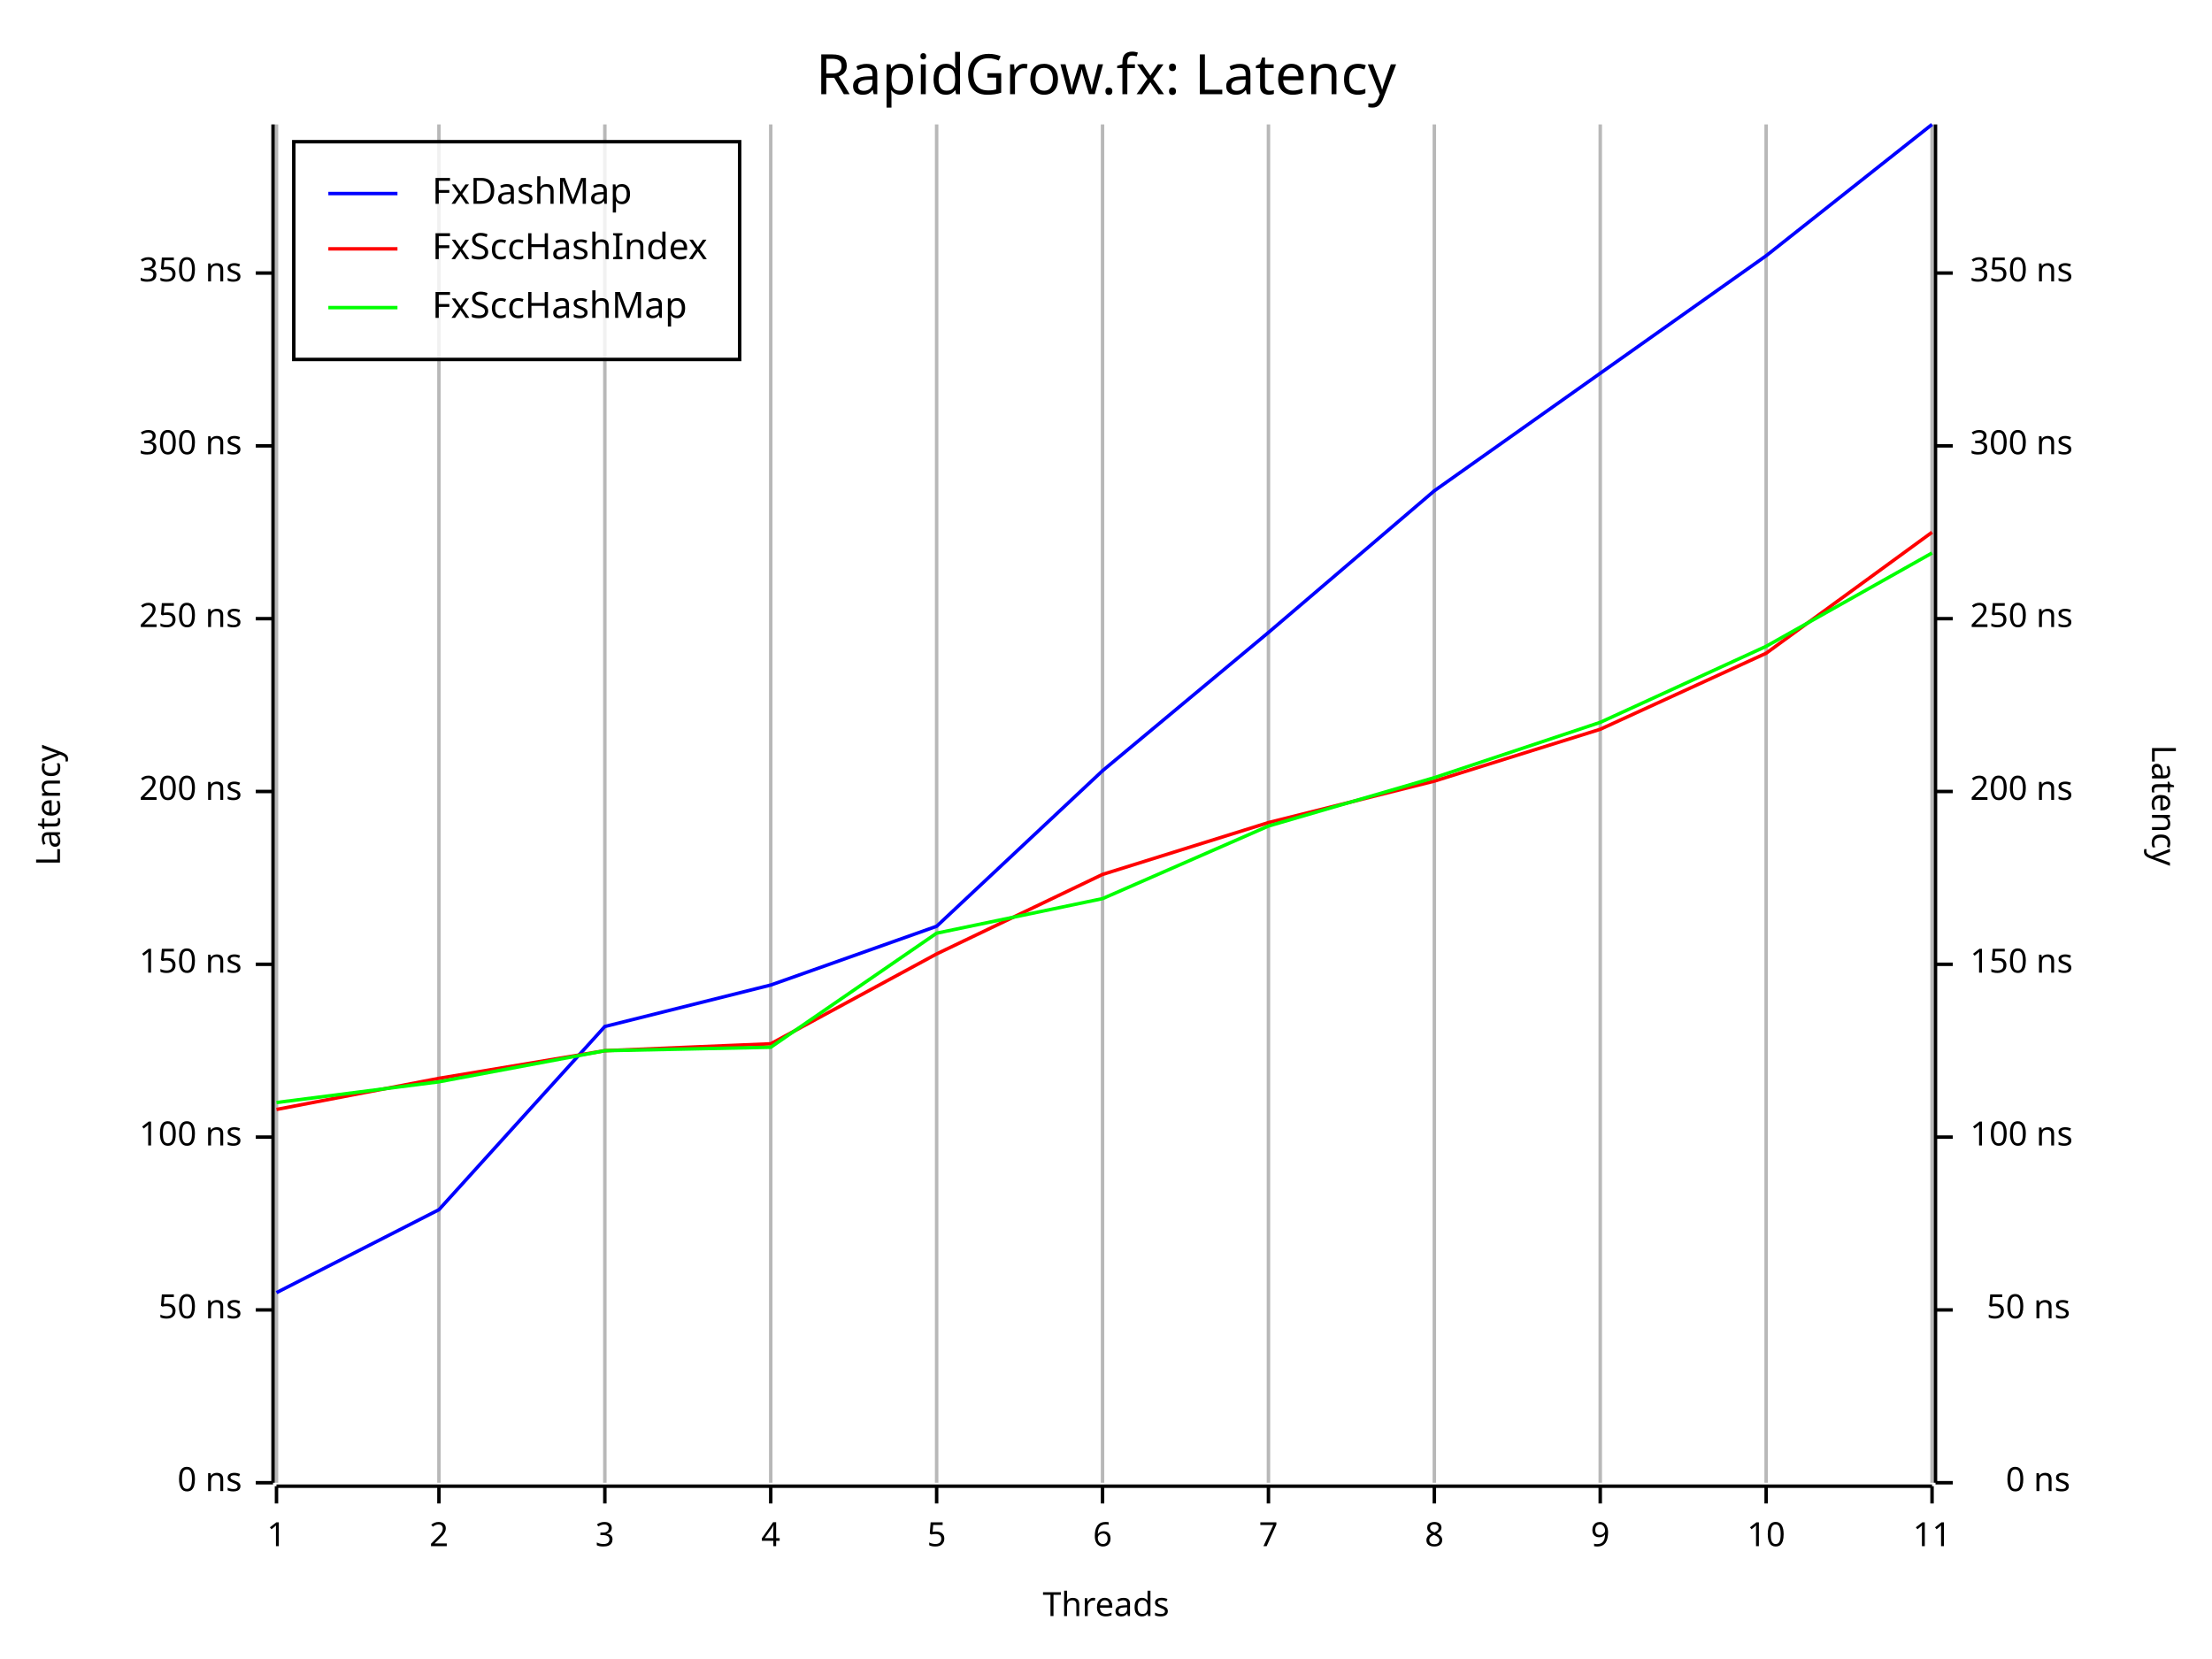
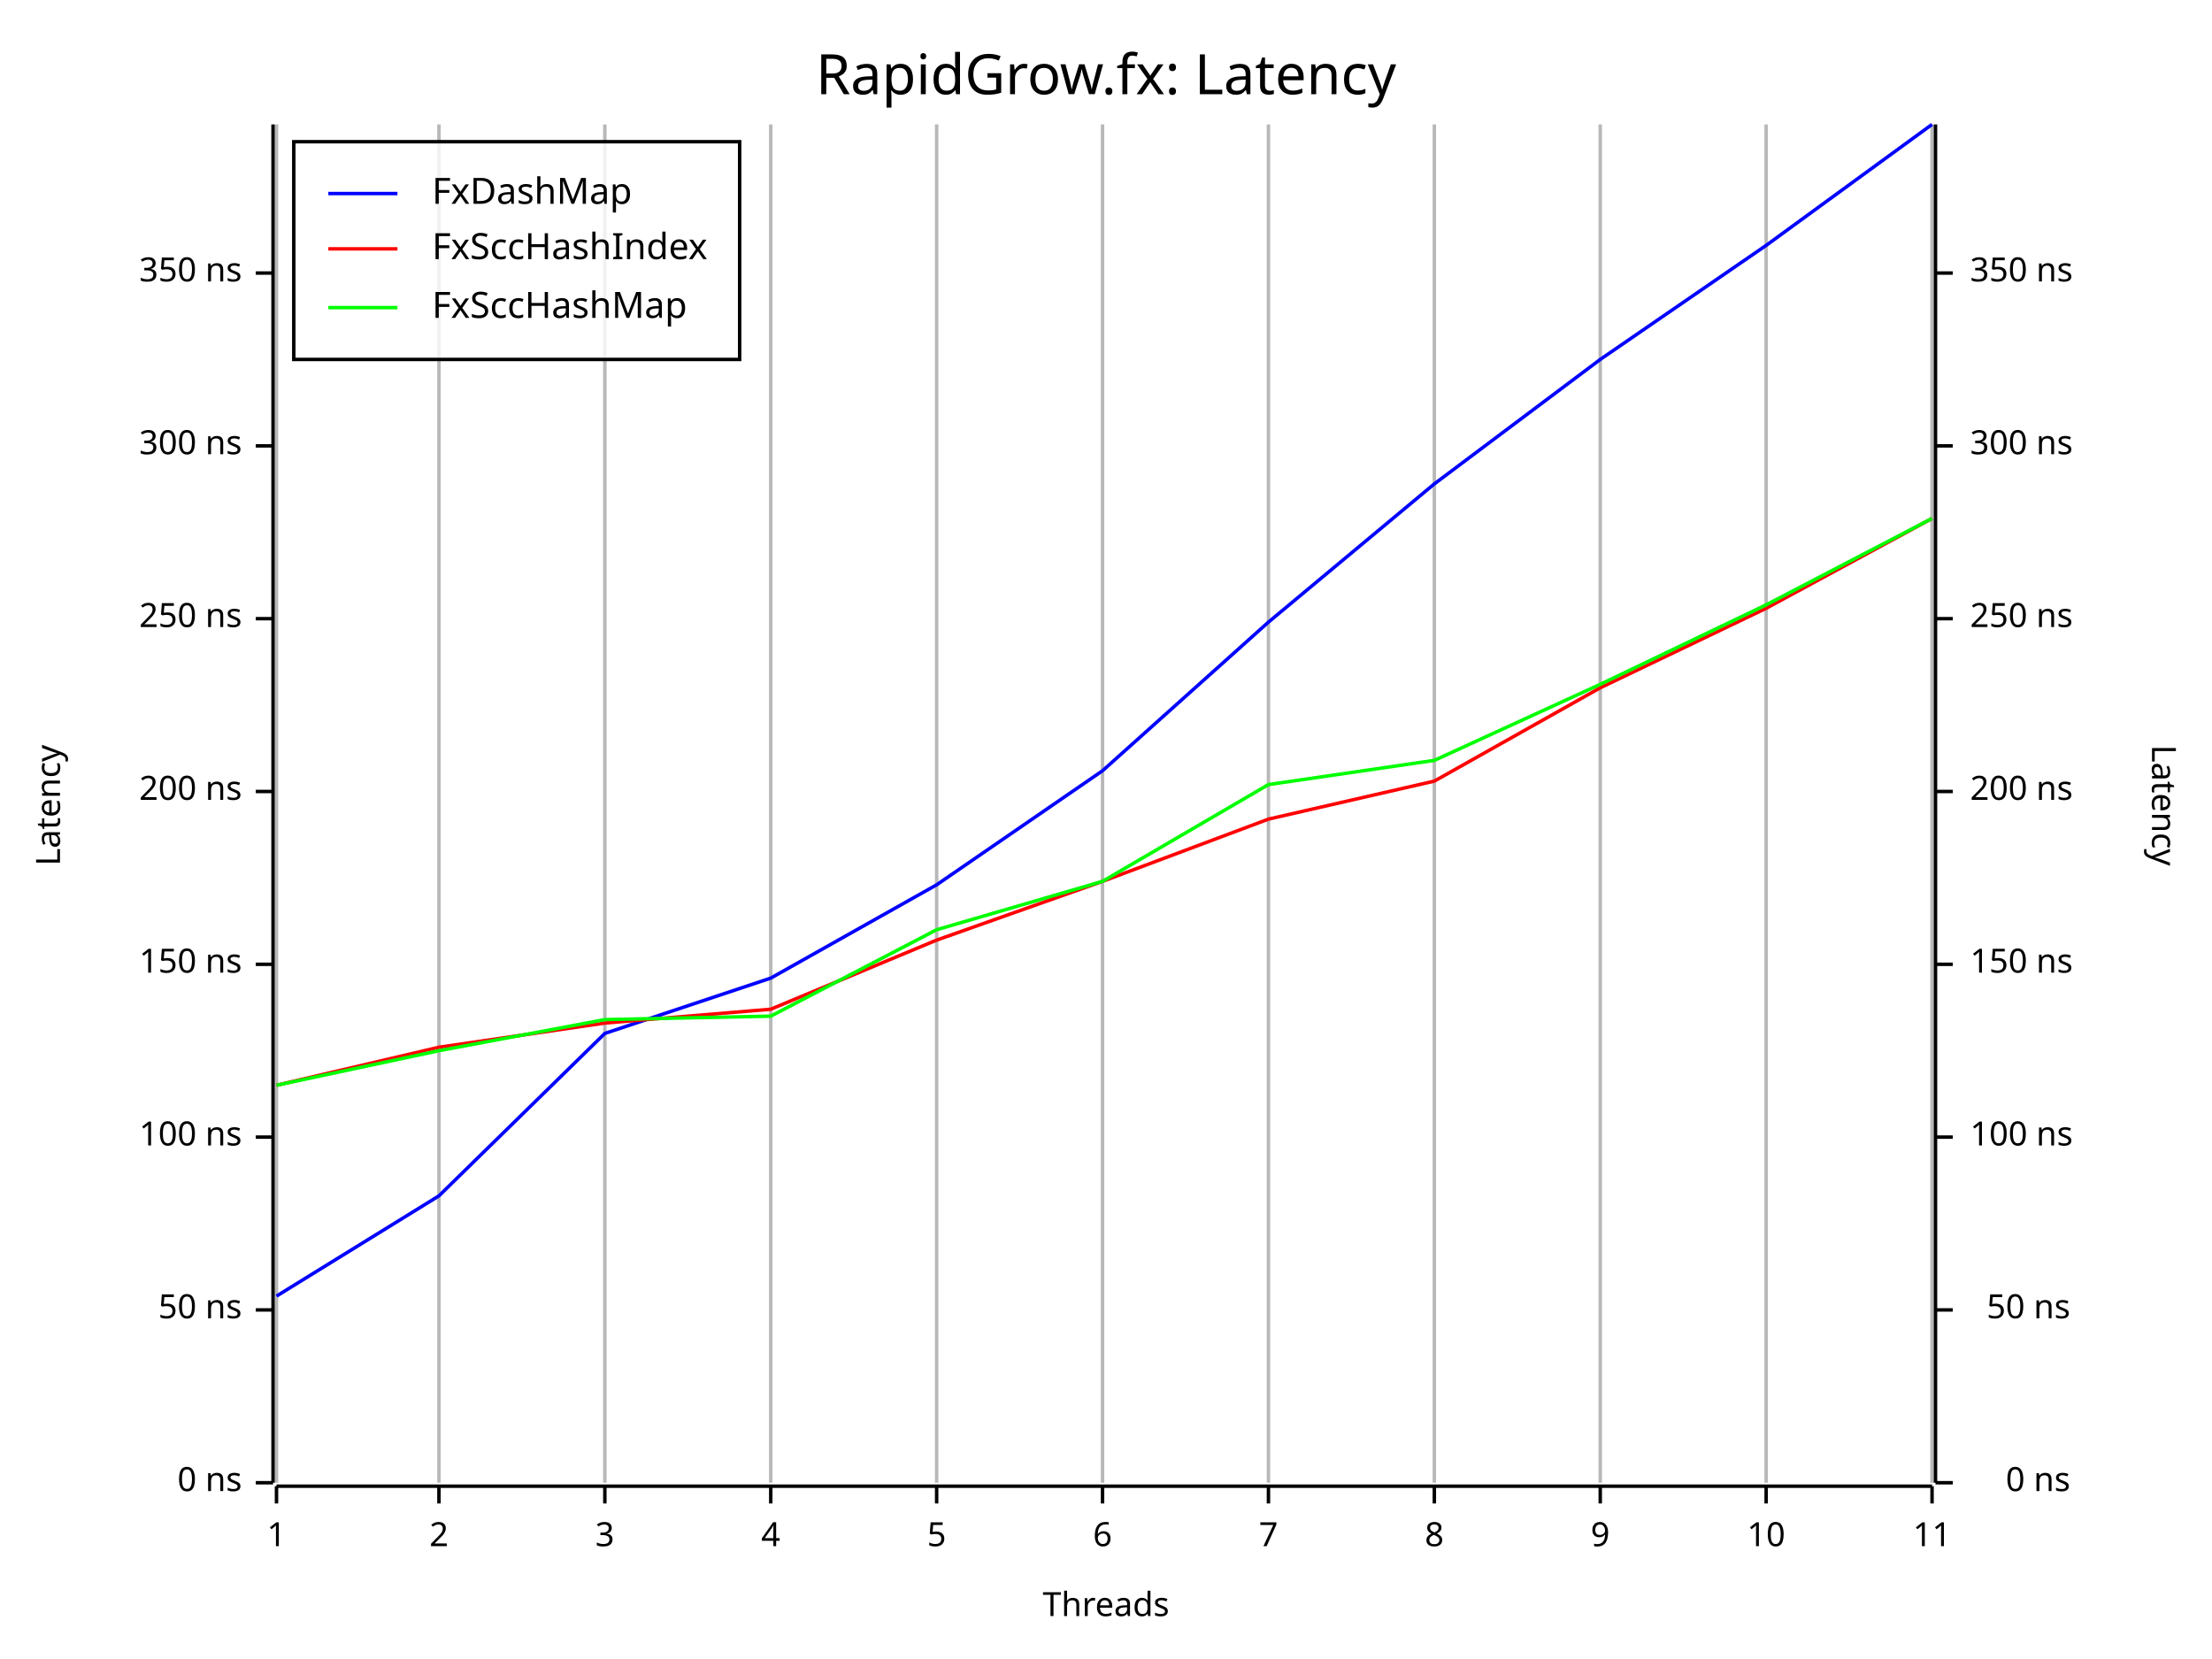
<svg xmlns="http://www.w3.org/2000/svg" width="640" height="480" viewBox="0 0 640 480">
  <rect x="0" y="0" width="640" height="480" opacity="1" fill="#FFFFFF" stroke="none" />
  <text x="320" y="15" dy="0.76em" text-anchor="middle" font-family="Fira Code" font-size="16.129" opacity="1" fill="#000000">
RapidGrow.fx: Latency
</text>
  <line opacity="0.1" stroke="#000000" stroke-width="1" x1="80" y1="429" x2="80" y2="36" />
  <line opacity="0.1" stroke="#000000" stroke-width="1" x1="127" y1="429" x2="127" y2="36" />
  <line opacity="0.1" stroke="#000000" stroke-width="1" x1="175" y1="429" x2="175" y2="36" />
  <line opacity="0.1" stroke="#000000" stroke-width="1" x1="223" y1="429" x2="223" y2="36" />
  <line opacity="0.1" stroke="#000000" stroke-width="1" x1="271" y1="429" x2="271" y2="36" />
  <line opacity="0.1" stroke="#000000" stroke-width="1" x1="319" y1="429" x2="319" y2="36" />
  <line opacity="0.1" stroke="#000000" stroke-width="1" x1="367" y1="429" x2="367" y2="36" />
  <line opacity="0.1" stroke="#000000" stroke-width="1" x1="415" y1="429" x2="415" y2="36" />
  <line opacity="0.1" stroke="#000000" stroke-width="1" x1="463" y1="429" x2="463" y2="36" />
  <line opacity="0.1" stroke="#000000" stroke-width="1" x1="511" y1="429" x2="511" y2="36" />
  <line opacity="0.1" stroke="#000000" stroke-width="1" x1="559" y1="429" x2="559" y2="36" />
  <text x="10" y="233" dy="0.76em" text-anchor="middle" font-family="sans-serif" font-size="9.677" opacity="1" fill="#000000" transform="rotate(270, 10, 233)">
Latency
</text>
  <text x="320" y="470" dy="-0.5ex" text-anchor="middle" font-family="sans-serif" font-size="9.677" opacity="1" fill="#000000">
Threads
</text>
  <text x="630" y="233" dy="0.76em" text-anchor="middle" font-family="sans-serif" font-size="9.677" opacity="1" fill="#000000" transform="rotate(90, 630, 233)">
Latency
</text>
  <line opacity="0.2" stroke="#000000" stroke-width="1" x1="80" y1="429" x2="80" y2="36" />
  <line opacity="0.2" stroke="#000000" stroke-width="1" x1="127" y1="429" x2="127" y2="36" />
  <line opacity="0.2" stroke="#000000" stroke-width="1" x1="175" y1="429" x2="175" y2="36" />
  <line opacity="0.2" stroke="#000000" stroke-width="1" x1="223" y1="429" x2="223" y2="36" />
  <line opacity="0.2" stroke="#000000" stroke-width="1" x1="271" y1="429" x2="271" y2="36" />
  <line opacity="0.2" stroke="#000000" stroke-width="1" x1="319" y1="429" x2="319" y2="36" />
  <line opacity="0.2" stroke="#000000" stroke-width="1" x1="367" y1="429" x2="367" y2="36" />
  <line opacity="0.2" stroke="#000000" stroke-width="1" x1="415" y1="429" x2="415" y2="36" />
  <line opacity="0.2" stroke="#000000" stroke-width="1" x1="463" y1="429" x2="463" y2="36" />
  <line opacity="0.2" stroke="#000000" stroke-width="1" x1="511" y1="429" x2="511" y2="36" />
  <line opacity="0.2" stroke="#000000" stroke-width="1" x1="559" y1="429" x2="559" y2="36" />
  <polyline fill="none" opacity="1" stroke="#000000" stroke-width="1" points="79,36 79,429 " />
  <text x="70" y="429" dy="0.5ex" text-anchor="end" font-family="sans-serif" font-size="9.677" opacity="1" fill="#000000">
0 ns
</text>
  <polyline fill="none" opacity="1" stroke="#000000" stroke-width="1" points="74,429 79,429 " />
  <text x="70" y="379" dy="0.5ex" text-anchor="end" font-family="sans-serif" font-size="9.677" opacity="1" fill="#000000">
50 ns
</text>
  <polyline fill="none" opacity="1" stroke="#000000" stroke-width="1" points="74,379 79,379 " />
  <text x="70" y="329" dy="0.5ex" text-anchor="end" font-family="sans-serif" font-size="9.677" opacity="1" fill="#000000">
100 ns
</text>
  <polyline fill="none" opacity="1" stroke="#000000" stroke-width="1" points="74,329 79,329 " />
  <text x="70" y="279" dy="0.5ex" text-anchor="end" font-family="sans-serif" font-size="9.677" opacity="1" fill="#000000">
150 ns
</text>
  <polyline fill="none" opacity="1" stroke="#000000" stroke-width="1" points="74,279 79,279 " />
  <text x="70" y="229" dy="0.5ex" text-anchor="end" font-family="sans-serif" font-size="9.677" opacity="1" fill="#000000">
200 ns
</text>
  <polyline fill="none" opacity="1" stroke="#000000" stroke-width="1" points="74,229 79,229 " />
  <text x="70" y="179" dy="0.5ex" text-anchor="end" font-family="sans-serif" font-size="9.677" opacity="1" fill="#000000">
250 ns
</text>
  <polyline fill="none" opacity="1" stroke="#000000" stroke-width="1" points="74,179 79,179 " />
  <text x="70" y="129" dy="0.5ex" text-anchor="end" font-family="sans-serif" font-size="9.677" opacity="1" fill="#000000">
300 ns
</text>
  <polyline fill="none" opacity="1" stroke="#000000" stroke-width="1" points="74,129 79,129 " />
  <text x="70" y="79" dy="0.5ex" text-anchor="end" font-family="sans-serif" font-size="9.677" opacity="1" fill="#000000">
350 ns
</text>
  <polyline fill="none" opacity="1" stroke="#000000" stroke-width="1" points="74,79 79,79 " />
  <polyline fill="none" opacity="1" stroke="#000000" stroke-width="1" points="80,430 559,430 " />
  <text x="80" y="440" dy="0.76em" text-anchor="middle" font-family="sans-serif" font-size="9.677" opacity="1" fill="#000000">
1
</text>
  <polyline fill="none" opacity="1" stroke="#000000" stroke-width="1" points="80,430 80,435 " />
  <text x="127" y="440" dy="0.76em" text-anchor="middle" font-family="sans-serif" font-size="9.677" opacity="1" fill="#000000">
2
</text>
  <polyline fill="none" opacity="1" stroke="#000000" stroke-width="1" points="127,430 127,435 " />
  <text x="175" y="440" dy="0.76em" text-anchor="middle" font-family="sans-serif" font-size="9.677" opacity="1" fill="#000000">
3
</text>
  <polyline fill="none" opacity="1" stroke="#000000" stroke-width="1" points="175,430 175,435 " />
  <text x="223" y="440" dy="0.76em" text-anchor="middle" font-family="sans-serif" font-size="9.677" opacity="1" fill="#000000">
4
</text>
  <polyline fill="none" opacity="1" stroke="#000000" stroke-width="1" points="223,430 223,435 " />
  <text x="271" y="440" dy="0.76em" text-anchor="middle" font-family="sans-serif" font-size="9.677" opacity="1" fill="#000000">
5
</text>
  <polyline fill="none" opacity="1" stroke="#000000" stroke-width="1" points="271,430 271,435 " />
  <text x="319" y="440" dy="0.76em" text-anchor="middle" font-family="sans-serif" font-size="9.677" opacity="1" fill="#000000">
6
</text>
  <polyline fill="none" opacity="1" stroke="#000000" stroke-width="1" points="319,430 319,435 " />
  <text x="367" y="440" dy="0.76em" text-anchor="middle" font-family="sans-serif" font-size="9.677" opacity="1" fill="#000000">
7
</text>
  <polyline fill="none" opacity="1" stroke="#000000" stroke-width="1" points="367,430 367,435 " />
  <text x="415" y="440" dy="0.76em" text-anchor="middle" font-family="sans-serif" font-size="9.677" opacity="1" fill="#000000">
8
</text>
  <polyline fill="none" opacity="1" stroke="#000000" stroke-width="1" points="415,430 415,435 " />
  <text x="463" y="440" dy="0.76em" text-anchor="middle" font-family="sans-serif" font-size="9.677" opacity="1" fill="#000000">
9
</text>
  <polyline fill="none" opacity="1" stroke="#000000" stroke-width="1" points="463,430 463,435 " />
  <text x="511" y="440" dy="0.76em" text-anchor="middle" font-family="sans-serif" font-size="9.677" opacity="1" fill="#000000">
10
</text>
  <polyline fill="none" opacity="1" stroke="#000000" stroke-width="1" points="511,430 511,435 " />
  <text x="559" y="440" dy="0.76em" text-anchor="middle" font-family="sans-serif" font-size="9.677" opacity="1" fill="#000000">
11
</text>
  <polyline fill="none" opacity="1" stroke="#000000" stroke-width="1" points="559,430 559,435 " />
  <polyline fill="none" opacity="1" stroke="#000000" stroke-width="1" points="560,36 560,429 " />
  <text x="599" y="429" dy="0.5ex" text-anchor="end" font-family="sans-serif" font-size="9.677" opacity="1" fill="#000000">
0 ns
</text>
  <polyline fill="none" opacity="1" stroke="#000000" stroke-width="1" points="560,429 565,429 " />
  <text x="599" y="379" dy="0.5ex" text-anchor="end" font-family="sans-serif" font-size="9.677" opacity="1" fill="#000000">
50 ns
</text>
  <polyline fill="none" opacity="1" stroke="#000000" stroke-width="1" points="560,379 565,379 " />
  <text x="570" y="329" dy="0.5ex" text-anchor="start" font-family="sans-serif" font-size="9.677" opacity="1" fill="#000000">
100 ns
</text>
  <polyline fill="none" opacity="1" stroke="#000000" stroke-width="1" points="560,329 565,329 " />
  <text x="570" y="279" dy="0.5ex" text-anchor="start" font-family="sans-serif" font-size="9.677" opacity="1" fill="#000000">
150 ns
</text>
  <polyline fill="none" opacity="1" stroke="#000000" stroke-width="1" points="560,279 565,279 " />
  <text x="570" y="229" dy="0.5ex" text-anchor="start" font-family="sans-serif" font-size="9.677" opacity="1" fill="#000000">
200 ns
</text>
  <polyline fill="none" opacity="1" stroke="#000000" stroke-width="1" points="560,229 565,229 " />
  <text x="570" y="179" dy="0.5ex" text-anchor="start" font-family="sans-serif" font-size="9.677" opacity="1" fill="#000000">
250 ns
</text>
  <polyline fill="none" opacity="1" stroke="#000000" stroke-width="1" points="560,179 565,179 " />
  <text x="570" y="129" dy="0.5ex" text-anchor="start" font-family="sans-serif" font-size="9.677" opacity="1" fill="#000000">
300 ns
</text>
  <polyline fill="none" opacity="1" stroke="#000000" stroke-width="1" points="560,129 565,129 " />
  <text x="570" y="79" dy="0.5ex" text-anchor="start" font-family="sans-serif" font-size="9.677" opacity="1" fill="#000000">
350 ns
</text>
  <polyline fill="none" opacity="1" stroke="#000000" stroke-width="1" points="560,79 565,79 " />
-   <polyline fill="none" opacity="1" stroke="#0000FF" stroke-width="1" points="80,374 127,350 175,297 223,285 271,268 319,223 367,183 415,142 463,108 511,74 559,36 " />
-   <polyline fill="none" opacity="1" stroke="#FF0000" stroke-width="1" points="80,321 127,312 175,304 223,302 271,276 319,253 367,238 415,226 463,211 511,189 559,154 " />
-   <polyline fill="none" opacity="1" stroke="#00FF00" stroke-width="1" points="80,319 127,313 175,304 223,303 271,270 319,260 367,239 415,225 463,209 511,187 559,160 " />
+   <polyline fill="none" opacity="1" stroke="#0000FF" stroke-width="1" points="80,375 127,346 175,299 223,283 271,256 319,223 367,180 415,140 463,104 511,71 559,36 " />
+   <polyline fill="none" opacity="1" stroke="#FF0000" stroke-width="1" points="80,314 127,303 175,296 223,292 271,272 319,255 367,237 415,226 463,199 511,176 559,150 " />
+   <polyline fill="none" opacity="1" stroke="#00FF00" stroke-width="1" points="80,314 127,304 175,295 223,294 271,269 319,255 367,227 415,220 463,198 511,175 559,150 " />
  <rect x="85" y="41" width="129" height="63" opacity="0.8" fill="#FFFFFF" stroke="none" />
  <rect x="85" y="41" width="129" height="63" opacity="1" fill="none" stroke="#000000" />
  <text x="125" y="51" dy="0.76em" text-anchor="start" font-family="Fira Code" font-size="10.484" opacity="1" fill="#000000">
FxDashMap
</text>
  <text x="125" y="67" dy="0.76em" text-anchor="start" font-family="Fira Code" font-size="10.484" opacity="1" fill="#000000">
FxSccHashIndex
</text>
  <text x="125" y="84" dy="0.76em" text-anchor="start" font-family="Fira Code" font-size="10.484" opacity="1" fill="#000000">
FxSccHashMap
</text>
  <polyline fill="none" opacity="1" stroke="#0000FF" stroke-width="1" points="95,56 115,56 " />
  <polyline fill="none" opacity="1" stroke="#FF0000" stroke-width="1" points="95,72 115,72 " />
  <polyline fill="none" opacity="1" stroke="#00FF00" stroke-width="1" points="95,89 115,89 " />
</svg>
